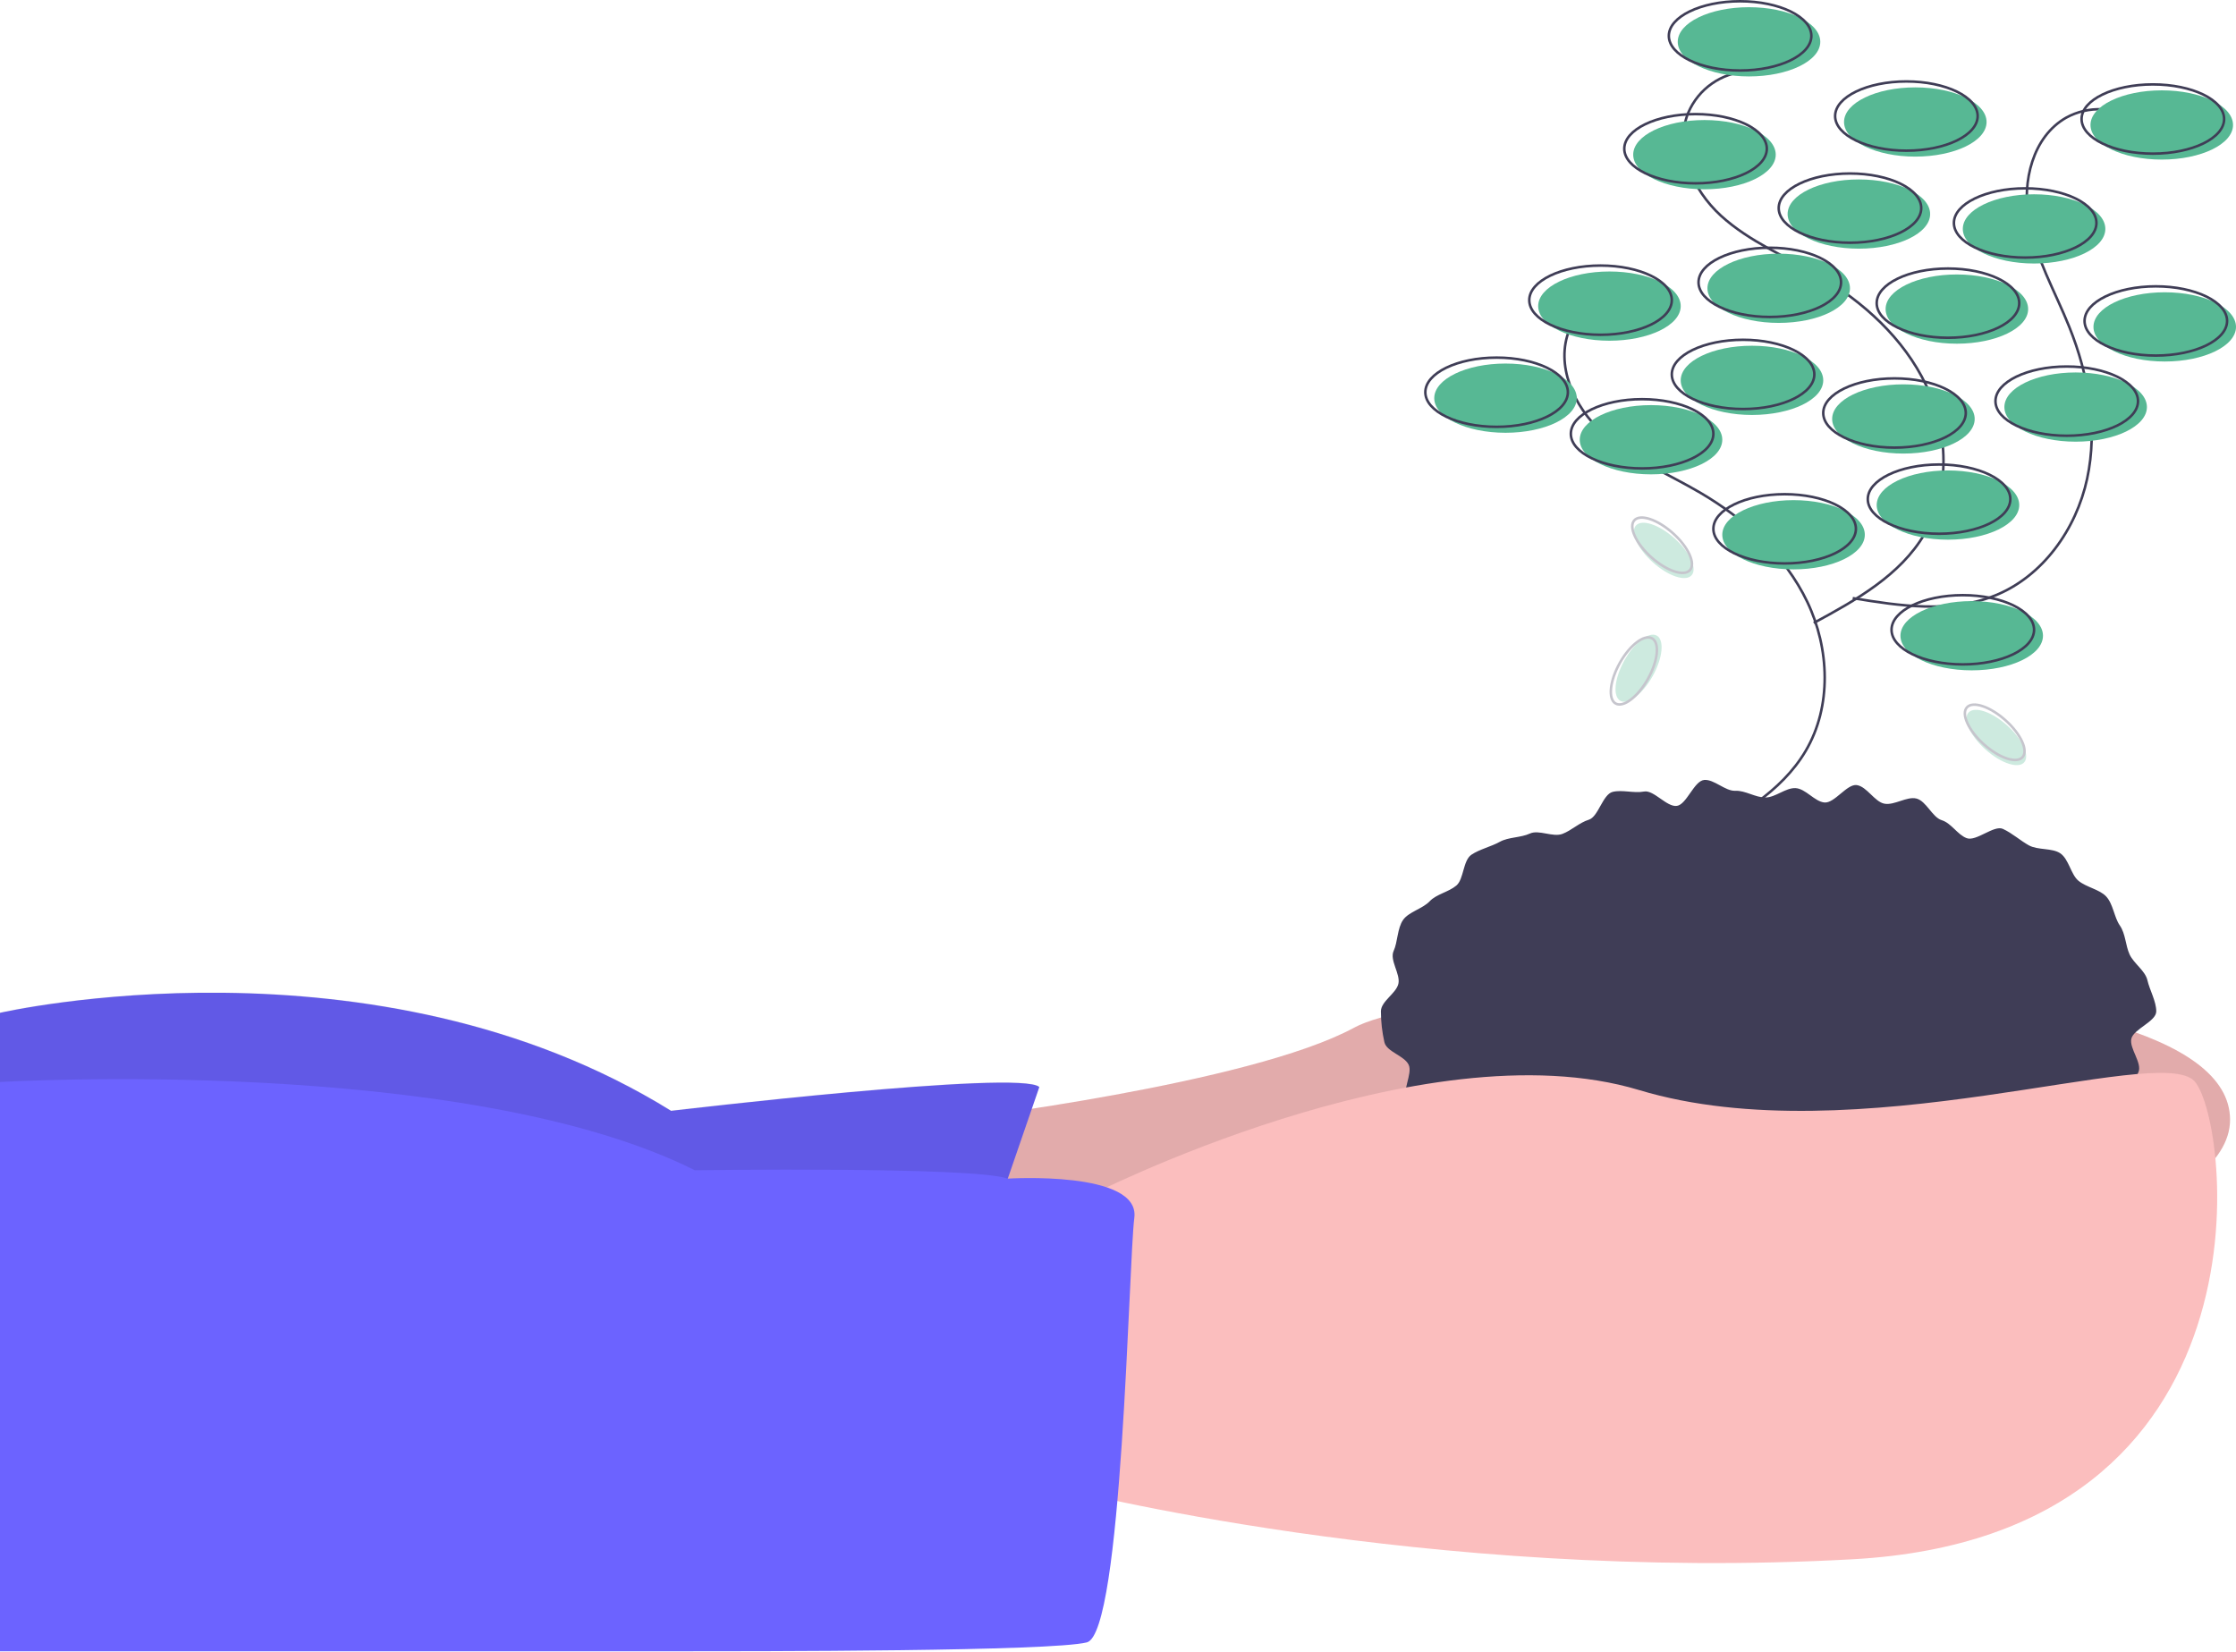
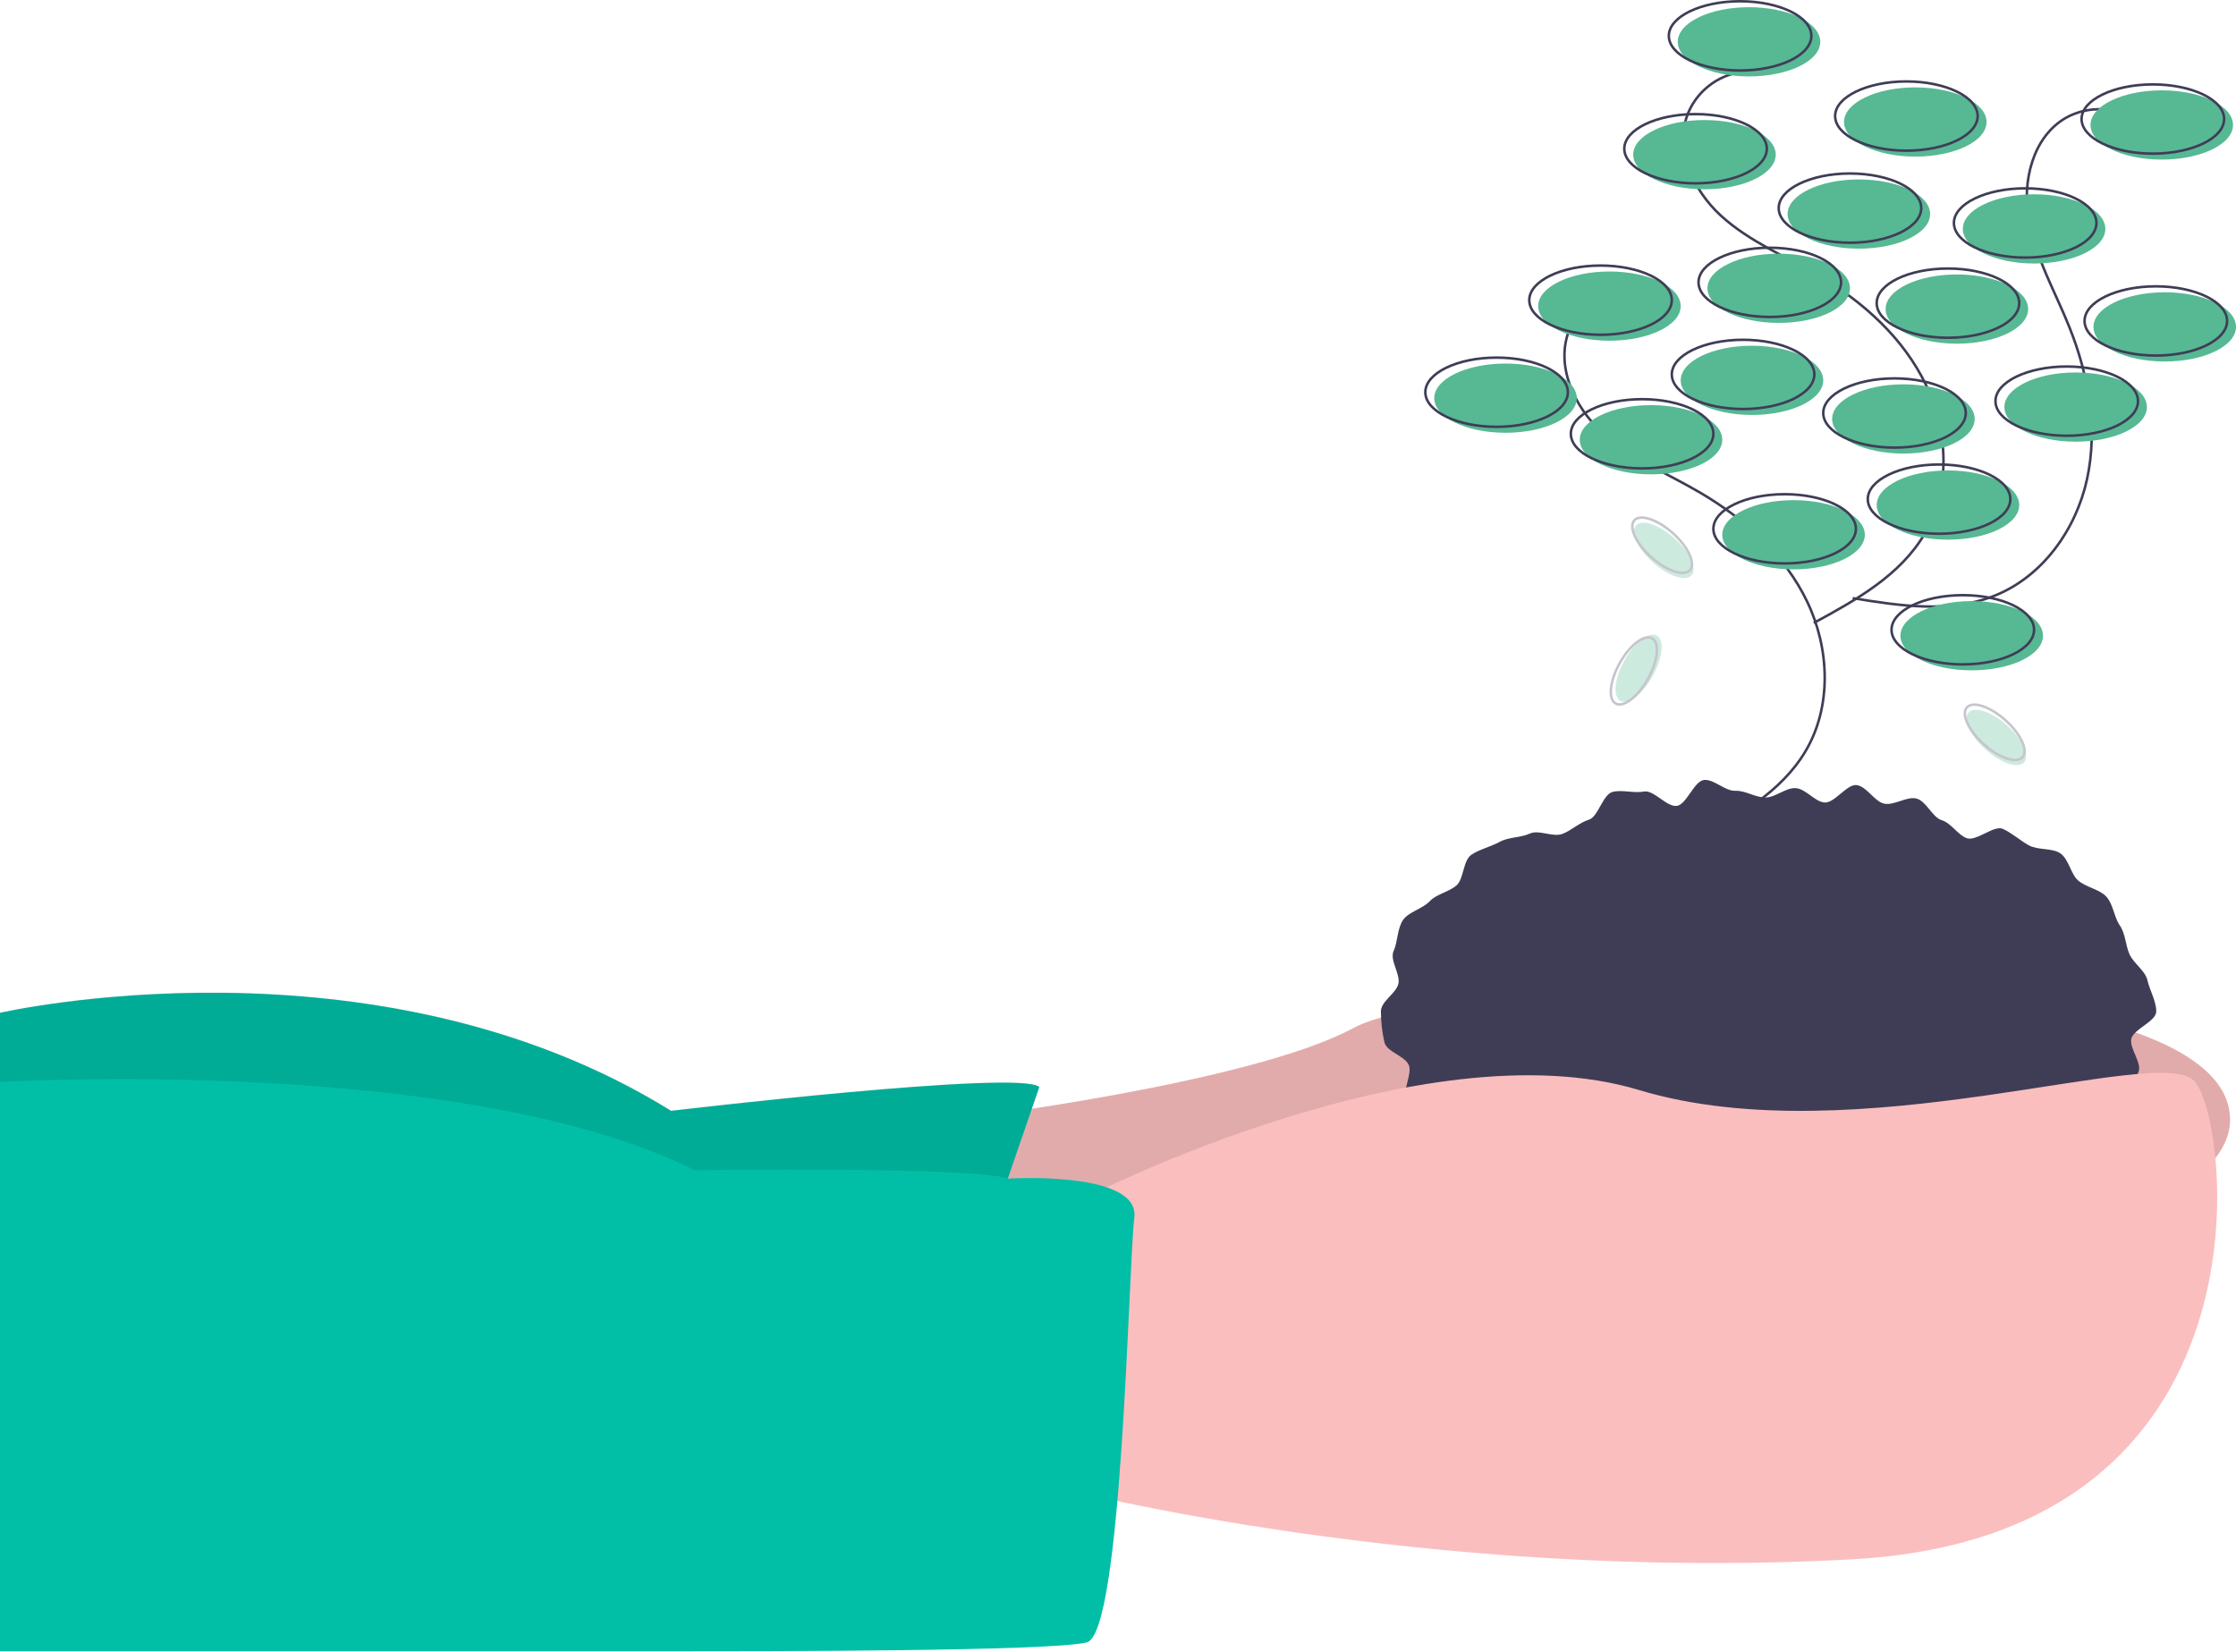
<svg xmlns="http://www.w3.org/2000/svg" id="abc544d7-1a04-40cc-926f-7ea71d989639" data-name="Layer 1" width="886" height="654.301" viewBox="0 0 886 654.301">
  <path d="M534.697,566.284s117.663-14.12,158.845-36.475,347.105-32.946,347.105,36.475S688.835,666.298,688.835,666.298L504.105,655.708Z" transform="translate(-157 -122.5995)" fill="#fbbebe" />
  <path d="M534.697,566.284s117.663-14.12,158.845-36.475,347.105-32.946,347.105,36.475S688.835,666.298,688.835,666.298L504.105,655.708Z" transform="translate(-157 -122.5995)" opacity="0.1" />
-   <path d="M568.819,553.341l-24.709,71.774L157,629.822V523.926s148.255-34.122,265.918,38.829C422.918,562.754,561.76,546.282,568.819,553.341Z" transform="translate(-157 -122.5995)" fill="#6c63ff" />
+   <path d="M568.819,553.341l-24.709,71.774L157,629.822V523.926s148.255-34.122,265.918,38.829C422.918,562.754,561.76,546.282,568.819,553.341Z" transform="translate(-157 -122.5995)" fill="#00bfa6" />
  <path d="M568.819,553.226,544.11,625,157,629.707V523.81s148.255-34.122,265.918,38.829C422.918,562.639,561.76,546.166,568.819,553.226Z" transform="translate(-157 -122.5995)" opacity="0.1" />
  <path d="M1011.404,523.337c0,4.01-8.993,6.987-9.877,10.856-.877,3.837,4.466,9.672,2.775,13.336a72.563,72.563,0,0,1-6.172,10.733c-2.215,3.171-9.057,2.708-11.862,5.682a94.319,94.319,0,0,1-8.712,7.576c-2.977,2.476-7.01,2.995-10.395,5.274-3.219,2.167-2.829,10.116-6.389,12.089-3.402,1.886-8.61.369-12.3,2.064-3.542,1.627-5.41,7.511-9.197,8.95-3.652,1.388-8.173.79-12.034,1.992-3.737,1.163-7.918.974-11.834,1.954-3.803.951-6.707,6.651-10.662,7.419-3.854.749-8.371-1.248-12.356-.681-3.892.554-8.418-4.372-12.421-3.999-3.918.365-7.611,2.645-11.624,2.829-3.935.181-7.825,1.914-11.839,1.914-4.013,0-8.155,3.765-12.089,3.585-4.013-.184-7.646-5.891-11.564-6.256-4.004-.373-8.779,5.589-12.671,5.035-3.985-.567-7.141-6.402-10.995-7.151-3.957-.769-9.067,3.402-12.87,2.451-3.916-.979-6.241-7.768-9.978-8.931-3.861-1.202-8.647.426-12.299-.962-3.788-1.439-8.402-1.208-11.944-2.835-3.69-1.695-6.339-5.706-9.742-7.591-3.56-1.973-5.202-6.867-8.421-9.035-3.385-2.279-8.543-1.988-11.52-4.464-3.143-2.614-9.032-2.75-11.684-5.563-2.805-2.974-3.94-7.969-6.155-11.141-2.333-3.34,2.245-10.403.617-13.933-1.69-3.664-8.756-5.152-9.632-8.989a56.435,56.435,0,0,1-1.384-12.207c0-4.01,6.043-7.075,6.927-10.943.877-3.837-3.571-9.348-1.88-13.012,1.629-3.531,1.421-8.959,3.754-12.3,2.215-3.171,7.742-4.415,10.548-7.389,2.652-2.812,7.4-3.596,10.543-6.21,2.977-2.476,2.598-9.942,5.983-12.221,3.219-2.167,7.712-3.156,11.273-5.129,3.402-1.886,8.217-1.568,11.907-3.263,3.542-1.627,9.091,1.579,12.877.14,3.652-1.388,6.614-4.421,10.476-5.623,3.737-1.163,5.493-10.035,9.409-11.014,3.803-.951,8.481.628,12.437-.141,3.854-.749,9.04,6.251,13.025,5.684,3.892-.554,6.802-9.898,10.806-10.27,3.918-.365,8.337,4.475,12.349,4.29,3.935-.181,7.886,2.655,11.9,2.655,4.013,0,8.012-3.892,11.946-3.711,4.013.184,7.551,5.327,11.469,5.692,4.004.373,8.919-7.45,12.811-6.896,3.985.567,7.064,6.614,10.918,7.363,3.957.769,8.912-2.986,12.716-2.034,3.916.979,6.273,7.407,10.01,8.57,3.861,1.202,6.24,5.736,9.892,7.124,3.788,1.439,10.823-5.294,14.366-3.667,3.69,1.695,6.878,4.628,10.28,6.514,3.56,1.973,9.22.981,12.439,3.148,3.385,2.279,4.218,8.398,7.195,10.874,3.143,2.614,8.327,3.401,10.98,6.213,2.805,2.974,3.195,8.304,5.41,11.476,2.333,3.34,2.26,7.969,3.888,11.499,1.69,3.664,6.202,6.435,7.078,10.271C1008.786,514.895,1011.404,519.328,1011.404,523.337Z" transform="translate(-157 -122.5995)" fill="#3f3d56" />
  <path d="M587.645,596.877S720.604,528.632,806.498,554.518s205.91-18.826,220.029-3.53,34.122,180.024-135.312,189.437-314.159-28.239-314.159-28.239Z" transform="translate(-157 -122.5995)" fill="#fbbebe" />
-   <path d="M556.334,589.609S608.825,586.287,606.471,605.113s-4.707,164.728-18.826,168.258-125.899,3.53-171.788,3.53H157V551.326s183.554-10.928,275.331,34.961C432.331,586.287,542.672,584.694,556.334,589.609Z" transform="translate(-157 -122.5995)" fill="#6c63ff" />
+   <path d="M556.334,589.609S608.825,586.287,606.471,605.113s-4.707,164.728-18.826,168.258-125.899,3.53-171.788,3.53H157V551.326s183.554-10.928,275.331,34.961C432.331,586.287,542.672,584.694,556.334,589.609Z" transform="translate(-157 -122.5995)" fill="#00bfa6" />
  <path d="M802.239,236.779a27.041,27.041,0,0,0-23.309,16.297c-5.828,14.089,1.676,30.638,12.942,40.912s25.737,16.146,38.886,23.865c17.661,10.368,33.53,24.76,42.367,43.234s9.776,41.359-.611,59.008c-9.641,16.381-27.171,26.186-43.891,35.228" transform="translate(-157 -122.5995)" fill="none" stroke="#3f3d56" stroke-miterlimit="10" />
  <path d="M849.304,150.885a27.041,27.041,0,0,0-23.309,16.297c-5.828,14.089,1.676,30.638,12.942,40.912s25.737,16.146,38.886,23.865c17.661,10.368,33.53,24.76,42.367,43.234s9.776,41.359-.611,59.008c-9.641,16.381-27.171,26.186-43.891,35.228" transform="translate(-157 -122.5995)" fill="none" stroke="#3f3d56" stroke-miterlimit="10" />
  <path d="M1004.051,170.64a27.041,27.041,0,0,0-28.408-1.382c-13.233,7.572-17.431,25.252-14.812,40.272s10.467,28.523,16.138,42.675c7.618,19.009,11.356,40.104,7.034,60.122s-17.588,38.688-36.606,46.285c-17.652,7.051-37.515,4.072-56.271.987" transform="translate(-157 -122.5995)" fill="none" stroke="#3f3d56" stroke-miterlimit="10" />
  <ellipse cx="710.683" cy="211.889" rx="28.239" ry="13.716" fill="#57b894" />
  <ellipse cx="707.153" cy="209.536" rx="28.239" ry="13.716" fill="none" stroke="#3f3d56" stroke-miterlimit="10" />
  <ellipse cx="771.867" cy="200.123" rx="28.239" ry="13.716" fill="#57b894" />
  <ellipse cx="768.337" cy="197.77" rx="28.239" ry="13.716" fill="none" stroke="#3f3d56" stroke-miterlimit="10" />
  <ellipse cx="781.28" cy="251.895" rx="28.239" ry="13.716" fill="#57b894" />
  <ellipse cx="777.75" cy="249.541" rx="28.239" ry="13.716" fill="none" stroke="#3f3d56" stroke-miterlimit="10" />
  <ellipse cx="775.397" cy="122.466" rx="28.239" ry="13.716" fill="#57b894" />
  <ellipse cx="771.867" cy="120.113" rx="28.239" ry="13.716" fill="none" stroke="#3f3d56" stroke-miterlimit="10" />
  <ellipse cx="704.799" cy="114.229" rx="28.239" ry="13.716" fill="#57b894" />
  <ellipse cx="701.27" cy="111.876" rx="28.239" ry="13.716" fill="none" stroke="#3f3d56" stroke-miterlimit="10" />
  <ellipse cx="736.568" cy="84.814" rx="28.239" ry="13.716" fill="#57b894" />
  <ellipse cx="733.039" cy="82.46" rx="28.239" ry="13.716" fill="none" stroke="#3f3d56" stroke-miterlimit="10" />
  <ellipse cx="805.989" cy="90.697" rx="28.239" ry="13.716" fill="#57b894" />
  <ellipse cx="802.46" cy="88.344" rx="28.239" ry="13.716" fill="none" stroke="#3f3d56" stroke-miterlimit="10" />
  <ellipse cx="857.761" cy="129.526" rx="28.239" ry="13.716" fill="#57b894" />
  <ellipse cx="854.231" cy="127.172" rx="28.239" ry="13.716" fill="none" stroke="#3f3d56" stroke-miterlimit="10" />
  <ellipse cx="675.384" cy="61.281" rx="28.239" ry="13.716" fill="#57b894" />
  <ellipse cx="671.854" cy="58.928" rx="28.239" ry="13.716" fill="none" stroke="#3f3d56" stroke-miterlimit="10" />
  <ellipse cx="693.033" cy="16.569" rx="28.239" ry="13.716" fill="#57b894" />
  <ellipse cx="689.503" cy="14.216" rx="28.239" ry="13.716" fill="none" stroke="#3f3d56" stroke-miterlimit="10" />
  <ellipse cx="856.584" cy="49.515" rx="28.239" ry="13.716" fill="#57b894" />
  <ellipse cx="853.054" cy="47.162" rx="28.239" ry="13.716" fill="none" stroke="#3f3d56" stroke-miterlimit="10" />
  <ellipse cx="596.55" cy="157.765" rx="28.239" ry="13.716" fill="#57b894" />
  <ellipse cx="593.02" cy="155.411" rx="28.239" ry="13.716" fill="none" stroke="#3f3d56" stroke-miterlimit="10" />
  <ellipse cx="694.21" cy="150.705" rx="28.239" ry="13.716" fill="#57b894" />
  <ellipse cx="690.68" cy="148.352" rx="28.239" ry="13.716" fill="none" stroke="#3f3d56" stroke-miterlimit="10" />
  <ellipse cx="822.462" cy="161.294" rx="28.239" ry="13.716" fill="#57b894" />
  <ellipse cx="818.932" cy="158.941" rx="28.239" ry="13.716" fill="none" stroke="#3f3d56" stroke-miterlimit="10" />
  <ellipse cx="754.218" cy="166.001" rx="28.239" ry="13.716" fill="#57b894" />
  <ellipse cx="750.688" cy="163.648" rx="28.239" ry="13.716" fill="none" stroke="#3f3d56" stroke-miterlimit="10" />
  <ellipse cx="758.924" cy="48.338" rx="28.239" ry="13.716" fill="#57b894" />
  <ellipse cx="755.394" cy="45.985" rx="28.239" ry="13.716" fill="none" stroke="#3f3d56" stroke-miterlimit="10" />
  <ellipse cx="637.732" cy="121.289" rx="28.239" ry="13.716" fill="#57b894" />
  <ellipse cx="634.202" cy="118.936" rx="28.239" ry="13.716" fill="none" stroke="#3f3d56" stroke-miterlimit="10" />
  <ellipse cx="654.205" cy="174.237" rx="28.239" ry="13.716" fill="#57b894" />
  <ellipse cx="650.675" cy="171.884" rx="28.239" ry="13.716" fill="none" stroke="#3f3d56" stroke-miterlimit="10" />
  <g opacity="0.3">
    <ellipse cx="806.269" cy="387.365" rx="14.794" ry="6.407" transform="translate(-82.2221 779.5881) rotate(-60.79941)" fill="#57b894" />
    <ellipse cx="804.407" cy="388.443" rx="14.794" ry="6.407" transform="translate(-84.11655 778.515) rotate(-60.79941)" fill="none" stroke="#3f3d56" stroke-miterlimit="10" />
  </g>
  <g opacity="0.3">
    <ellipse cx="948.032" cy="414.816" rx="6.407" ry="14.794" transform="translate(-150.3063 722.0064) rotate(-48.17218)" fill="#57b894" />
    <ellipse cx="947.387" cy="412.764" rx="6.407" ry="14.794" transform="translate(-148.9918 720.8422) rotate(-48.17218)" fill="none" stroke="#3f3d56" stroke-miterlimit="10" />
  </g>
  <g opacity="0.3">
    <ellipse cx="816.25" cy="340.689" rx="6.407" ry="14.794" transform="translate(-138.9674 599.1163) rotate(-48.17218)" fill="#57b894" />
    <ellipse cx="815.605" cy="338.636" rx="6.407" ry="14.794" transform="translate(-137.6529 597.9521) rotate(-48.17218)" fill="none" stroke="#3f3d56" stroke-miterlimit="10" />
  </g>
</svg>
